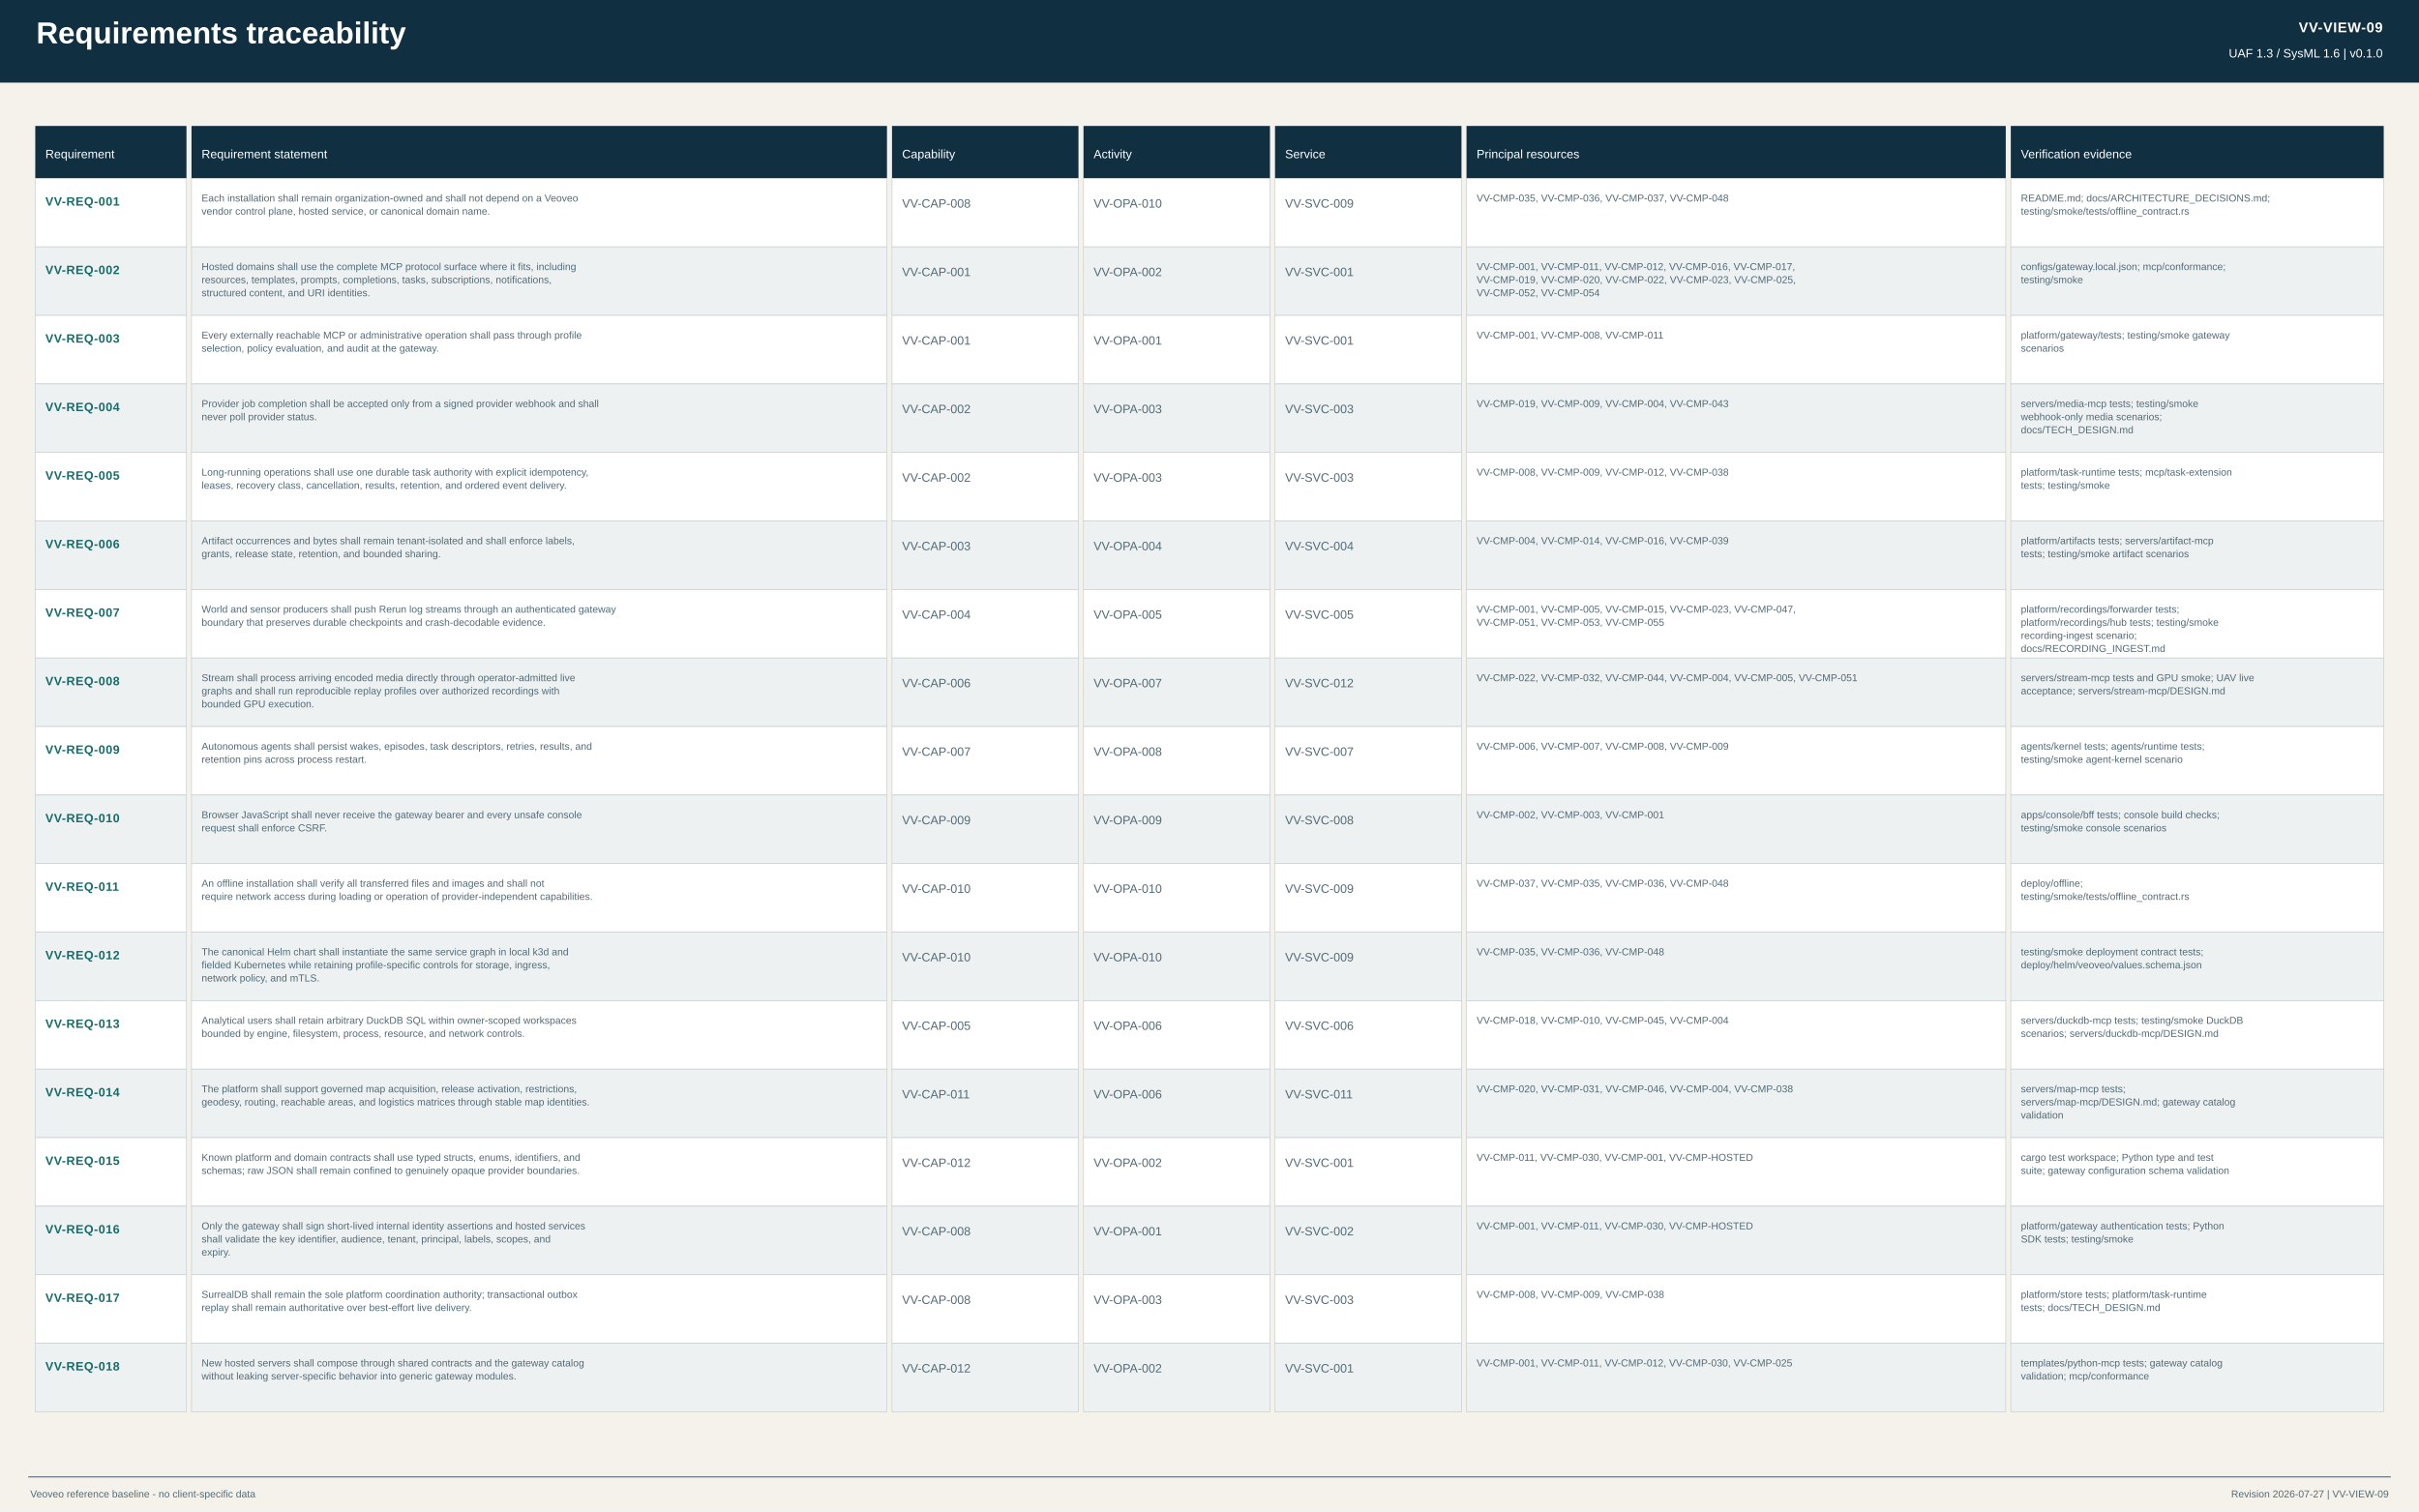
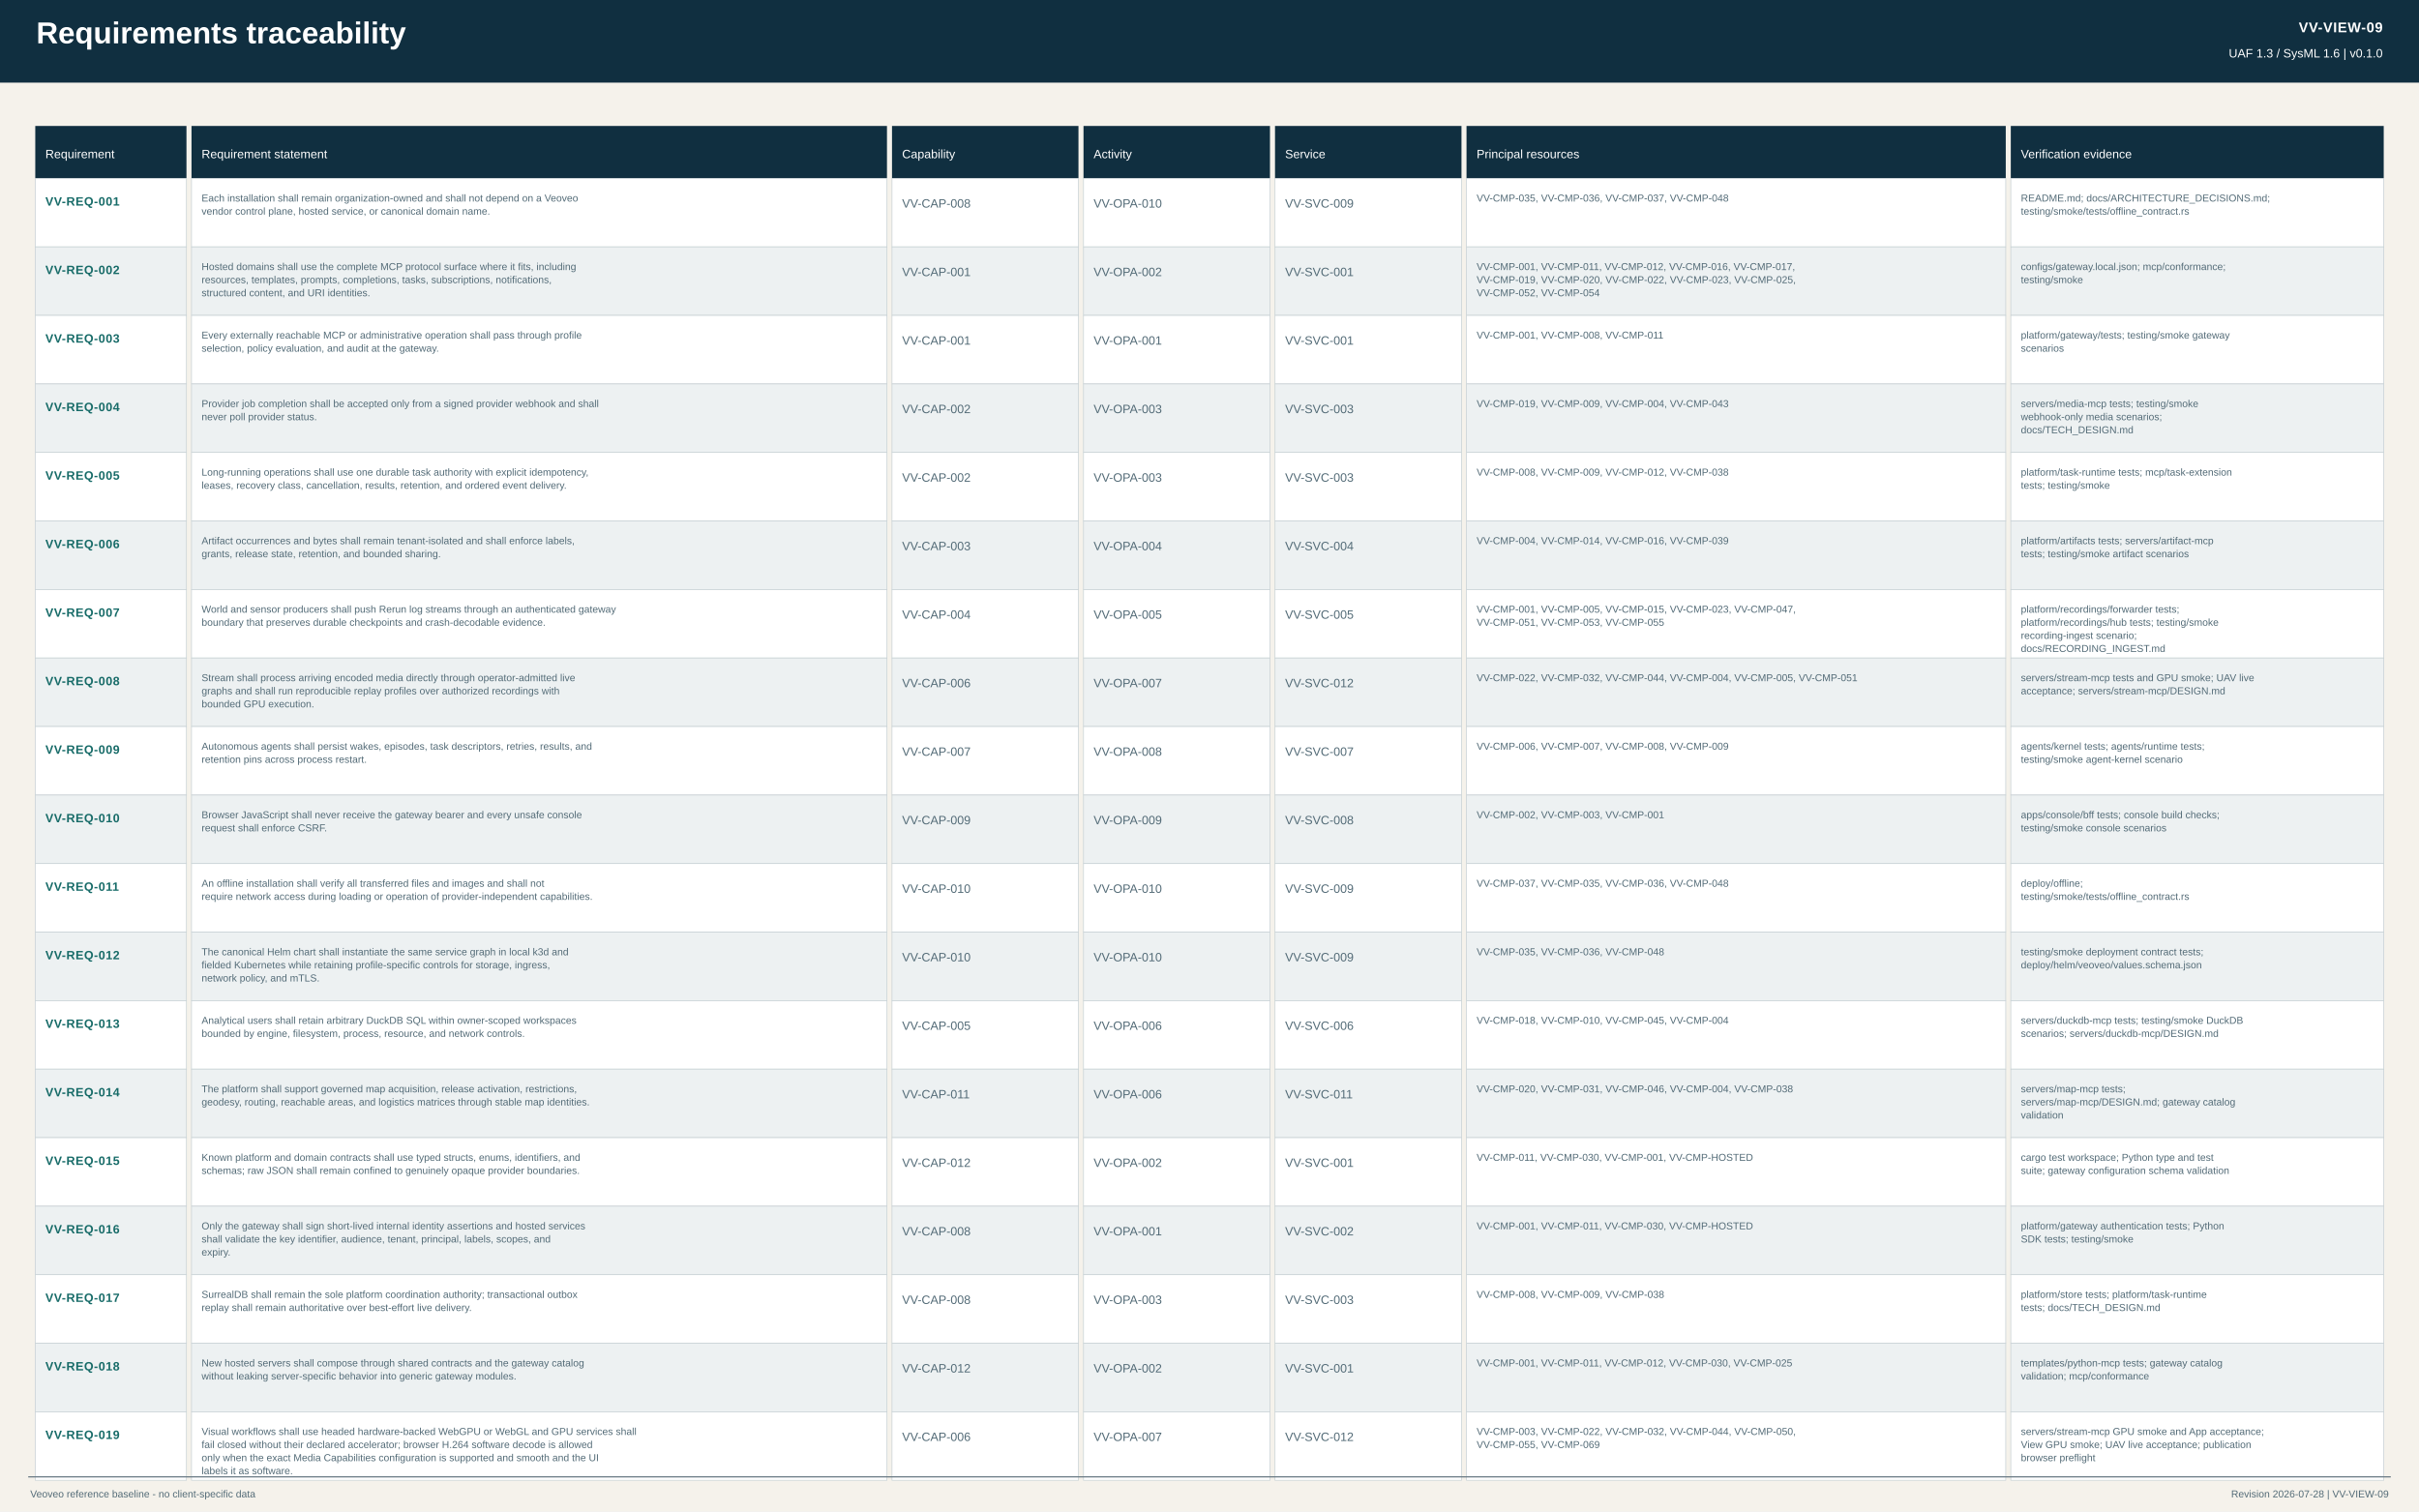
<svg xmlns="http://www.w3.org/2000/svg" viewBox="0 0 2400 1500" width="2400" height="1500" role="img" aria-labelledby="title desc">
  <defs>
    <marker id="arrow" viewBox="0 0 10 10" refX="9" refY="5" markerWidth="7" markerHeight="7" orient="auto-start-reverse">
      <path d="M 0 0 L 10 5 L 0 10 z" fill="#21465b" />
    </marker>
    <marker id="arrow-muted" viewBox="0 0 10 10" refX="9" refY="5" markerWidth="7" markerHeight="7" orient="auto-start-reverse">
      <path d="M 0 0 L 10 5 L 0 10 z" fill="#687983" />
    </marker>
    <filter id="shadow" x="-10%" y="-10%" width="120%" height="130%">
      <feDropShadow dx="0" dy="2" stdDeviation="3" flood-color="#0b2534" flood-opacity="0.12" />
    </filter>
  </defs>
  <style>
.title{font:700 30px Arial,Helvetica,sans-serif;fill:#102f40}.subtitle{font:400 15px Arial,Helvetica,sans-serif;fill:#4d626d}.label{font:700 14px Arial,Helvetica,sans-serif;fill:#102f40;letter-spacing:.04em}.node-title{font:700 17px Arial,Helvetica,sans-serif;fill:#102f40}.node-id{font:700 12px Arial,Helvetica,sans-serif;fill:#176b68;letter-spacing:.04em}.body{font:400 14px Arial,Helvetica,sans-serif;fill:#2d4653}.small{font:400 12px Arial,Helvetica,sans-serif;fill:#526a76}.tiny{font:400 10px Arial,Helvetica,sans-serif;fill:#526a76}.inverse{fill:#ffffff}.edge{stroke:#21465b;stroke-width:2.2;fill:none;marker-end:url(#arrow)}.edge-muted{stroke:#687983;stroke-width:1.6;fill:none;marker-end:url(#arrow-muted)}.edge-dash{stroke:#687983;stroke-width:1.5;stroke-dasharray:7 6;fill:none;marker-end:url(#arrow-muted)}
</style>
  <rect x="0" y="0" width="2400" height="1500" rx="0" fill="#f5f2eb" stroke="none" stroke-width="1" opacity="1" />
  <rect x="0" y="0" width="2400" height="82" rx="0" fill="#102f40" stroke="none" stroke-width="1" opacity="1" />
  <text x="36" y="43" class="title inverse" text-anchor="start">Requirements traceability</text>
  <text x="2364" y="32" class="label inverse" text-anchor="end">VV-VIEW-09</text>
  <text x="2364" y="57" class="small inverse" text-anchor="end">UAF 1.3 / SysML 1.6 | v0.1.0</text>
  <rect x="35" y="125" width="150" height="52" rx="0" fill="#102f40" stroke="none" stroke-width="1" opacity="1" />
  <text x="45" y="157" class="small inverse" text-anchor="start">Requirement</text>
  <rect x="190" y="125" width="690" height="52" rx="0" fill="#102f40" stroke="none" stroke-width="1" opacity="1" />
  <text x="200" y="157" class="small inverse" text-anchor="start">Requirement statement</text>
  <rect x="885" y="125" width="185" height="52" rx="0" fill="#102f40" stroke="none" stroke-width="1" opacity="1" />
  <text x="895" y="157" class="small inverse" text-anchor="start">Capability</text>
  <rect x="1075" y="125" width="185" height="52" rx="0" fill="#102f40" stroke="none" stroke-width="1" opacity="1" />
  <text x="1085" y="157" class="small inverse" text-anchor="start">Activity</text>
  <rect x="1265" y="125" width="185" height="52" rx="0" fill="#102f40" stroke="none" stroke-width="1" opacity="1" />
  <text x="1275" y="157" class="small inverse" text-anchor="start">Service</text>
  <rect x="1455" y="125" width="535" height="52" rx="0" fill="#102f40" stroke="none" stroke-width="1" opacity="1" />
  <text x="1465" y="157" class="small inverse" text-anchor="start">Principal resources</text>
  <rect x="1995" y="125" width="370" height="52" rx="0" fill="#102f40" stroke="none" stroke-width="1" opacity="1" />
  <text x="2005" y="157" class="small inverse" text-anchor="start">Verification evidence</text>
  <rect x="35" y="177" width="150" height="68" rx="0" fill="#ffffff" stroke="#c7d1d5" stroke-width="0.7" opacity="1" />
  <rect x="190" y="177" width="690" height="68" rx="0" fill="#ffffff" stroke="#c7d1d5" stroke-width="0.7" opacity="1" />
  <rect x="885" y="177" width="185" height="68" rx="0" fill="#ffffff" stroke="#c7d1d5" stroke-width="0.7" opacity="1" />
  <rect x="1075" y="177" width="185" height="68" rx="0" fill="#ffffff" stroke="#c7d1d5" stroke-width="0.7" opacity="1" />
  <rect x="1265" y="177" width="185" height="68" rx="0" fill="#ffffff" stroke="#c7d1d5" stroke-width="0.7" opacity="1" />
  <rect x="1455" y="177" width="535" height="68" rx="0" fill="#ffffff" stroke="#c7d1d5" stroke-width="0.7" opacity="1" />
  <rect x="1995" y="177" width="370" height="68" rx="0" fill="#ffffff" stroke="#c7d1d5" stroke-width="0.7" opacity="1" />
  <text x="45" y="204" class="node-id" text-anchor="start">VV-REQ-001</text>
  <text x="200" y="200" class="tiny" text-anchor="start">
    <tspan x="200" dy="0">Each installation shall remain organization-owned and shall not depend on a Veoveo</tspan>
    <tspan x="200" dy="13">vendor control plane, hosted service, or canonical domain name.</tspan>
  </text>
  <text x="895" y="206" class="small" text-anchor="start">VV-CAP-008</text>
  <text x="1085" y="206" class="small" text-anchor="start">VV-OPA-010</text>
  <text x="1275" y="206" class="small" text-anchor="start">VV-SVC-009</text>
  <text x="1465" y="200" class="tiny" text-anchor="start">
    <tspan x="1465" dy="0">VV-CMP-035, VV-CMP-036, VV-CMP-037, VV-CMP-048</tspan>
  </text>
  <text x="2005" y="200" class="tiny" text-anchor="start">
    <tspan x="2005" dy="0">README.md; docs/ARCHITECTURE_DECISIONS.md;</tspan>
    <tspan x="2005" dy="13">testing/smoke/tests/offline_contract.rs</tspan>
  </text>
  <rect x="35" y="245" width="150" height="68" rx="0" fill="#edf1f2" stroke="#c7d1d5" stroke-width="0.7" opacity="1" />
  <rect x="190" y="245" width="690" height="68" rx="0" fill="#edf1f2" stroke="#c7d1d5" stroke-width="0.7" opacity="1" />
  <rect x="885" y="245" width="185" height="68" rx="0" fill="#edf1f2" stroke="#c7d1d5" stroke-width="0.7" opacity="1" />
  <rect x="1075" y="245" width="185" height="68" rx="0" fill="#edf1f2" stroke="#c7d1d5" stroke-width="0.7" opacity="1" />
  <rect x="1265" y="245" width="185" height="68" rx="0" fill="#edf1f2" stroke="#c7d1d5" stroke-width="0.7" opacity="1" />
  <rect x="1455" y="245" width="535" height="68" rx="0" fill="#edf1f2" stroke="#c7d1d5" stroke-width="0.7" opacity="1" />
  <rect x="1995" y="245" width="370" height="68" rx="0" fill="#edf1f2" stroke="#c7d1d5" stroke-width="0.7" opacity="1" />
  <text x="45" y="272" class="node-id" text-anchor="start">VV-REQ-002</text>
  <text x="200" y="268" class="tiny" text-anchor="start">
    <tspan x="200" dy="0">Hosted domains shall use the complete MCP protocol surface where it fits, including</tspan>
    <tspan x="200" dy="13">resources, templates, prompts, completions, tasks, subscriptions, notifications,</tspan>
    <tspan x="200" dy="13">structured content, and URI identities.</tspan>
  </text>
  <text x="895" y="274" class="small" text-anchor="start">VV-CAP-001</text>
  <text x="1085" y="274" class="small" text-anchor="start">VV-OPA-002</text>
  <text x="1275" y="274" class="small" text-anchor="start">VV-SVC-001</text>
  <text x="1465" y="268" class="tiny" text-anchor="start">
    <tspan x="1465" dy="0">VV-CMP-001, VV-CMP-011, VV-CMP-012, VV-CMP-016, VV-CMP-017,</tspan>
    <tspan x="1465" dy="13">VV-CMP-019, VV-CMP-020, VV-CMP-022, VV-CMP-023, VV-CMP-025,</tspan>
    <tspan x="1465" dy="13">VV-CMP-052, VV-CMP-054</tspan>
  </text>
  <text x="2005" y="268" class="tiny" text-anchor="start">
    <tspan x="2005" dy="0">configs/gateway.local.json; mcp/conformance;</tspan>
    <tspan x="2005" dy="13">testing/smoke</tspan>
  </text>
  <rect x="35" y="313" width="150" height="68" rx="0" fill="#ffffff" stroke="#c7d1d5" stroke-width="0.7" opacity="1" />
  <rect x="190" y="313" width="690" height="68" rx="0" fill="#ffffff" stroke="#c7d1d5" stroke-width="0.7" opacity="1" />
  <rect x="885" y="313" width="185" height="68" rx="0" fill="#ffffff" stroke="#c7d1d5" stroke-width="0.7" opacity="1" />
  <rect x="1075" y="313" width="185" height="68" rx="0" fill="#ffffff" stroke="#c7d1d5" stroke-width="0.7" opacity="1" />
  <rect x="1265" y="313" width="185" height="68" rx="0" fill="#ffffff" stroke="#c7d1d5" stroke-width="0.7" opacity="1" />
  <rect x="1455" y="313" width="535" height="68" rx="0" fill="#ffffff" stroke="#c7d1d5" stroke-width="0.7" opacity="1" />
  <rect x="1995" y="313" width="370" height="68" rx="0" fill="#ffffff" stroke="#c7d1d5" stroke-width="0.7" opacity="1" />
  <text x="45" y="340" class="node-id" text-anchor="start">VV-REQ-003</text>
  <text x="200" y="336" class="tiny" text-anchor="start">
    <tspan x="200" dy="0">Every externally reachable MCP or administrative operation shall pass through profile</tspan>
    <tspan x="200" dy="13">selection, policy evaluation, and audit at the gateway.</tspan>
  </text>
  <text x="895" y="342" class="small" text-anchor="start">VV-CAP-001</text>
  <text x="1085" y="342" class="small" text-anchor="start">VV-OPA-001</text>
  <text x="1275" y="342" class="small" text-anchor="start">VV-SVC-001</text>
  <text x="1465" y="336" class="tiny" text-anchor="start">
    <tspan x="1465" dy="0">VV-CMP-001, VV-CMP-008, VV-CMP-011</tspan>
  </text>
  <text x="2005" y="336" class="tiny" text-anchor="start">
    <tspan x="2005" dy="0">platform/gateway/tests; testing/smoke gateway</tspan>
    <tspan x="2005" dy="13">scenarios</tspan>
  </text>
  <rect x="35" y="381" width="150" height="68" rx="0" fill="#edf1f2" stroke="#c7d1d5" stroke-width="0.7" opacity="1" />
  <rect x="190" y="381" width="690" height="68" rx="0" fill="#edf1f2" stroke="#c7d1d5" stroke-width="0.7" opacity="1" />
  <rect x="885" y="381" width="185" height="68" rx="0" fill="#edf1f2" stroke="#c7d1d5" stroke-width="0.7" opacity="1" />
  <rect x="1075" y="381" width="185" height="68" rx="0" fill="#edf1f2" stroke="#c7d1d5" stroke-width="0.7" opacity="1" />
  <rect x="1265" y="381" width="185" height="68" rx="0" fill="#edf1f2" stroke="#c7d1d5" stroke-width="0.7" opacity="1" />
  <rect x="1455" y="381" width="535" height="68" rx="0" fill="#edf1f2" stroke="#c7d1d5" stroke-width="0.7" opacity="1" />
  <rect x="1995" y="381" width="370" height="68" rx="0" fill="#edf1f2" stroke="#c7d1d5" stroke-width="0.7" opacity="1" />
  <text x="45" y="408" class="node-id" text-anchor="start">VV-REQ-004</text>
  <text x="200" y="404" class="tiny" text-anchor="start">
    <tspan x="200" dy="0">Provider job completion shall be accepted only from a signed provider webhook and shall</tspan>
    <tspan x="200" dy="13">never poll provider status.</tspan>
  </text>
  <text x="895" y="410" class="small" text-anchor="start">VV-CAP-002</text>
  <text x="1085" y="410" class="small" text-anchor="start">VV-OPA-003</text>
  <text x="1275" y="410" class="small" text-anchor="start">VV-SVC-003</text>
  <text x="1465" y="404" class="tiny" text-anchor="start">
    <tspan x="1465" dy="0">VV-CMP-019, VV-CMP-009, VV-CMP-004, VV-CMP-043</tspan>
  </text>
  <text x="2005" y="404" class="tiny" text-anchor="start">
    <tspan x="2005" dy="0">servers/media-mcp tests; testing/smoke</tspan>
    <tspan x="2005" dy="13">webhook-only media scenarios;</tspan>
    <tspan x="2005" dy="13">docs/TECH_DESIGN.md</tspan>
  </text>
  <rect x="35" y="449" width="150" height="68" rx="0" fill="#ffffff" stroke="#c7d1d5" stroke-width="0.7" opacity="1" />
  <rect x="190" y="449" width="690" height="68" rx="0" fill="#ffffff" stroke="#c7d1d5" stroke-width="0.7" opacity="1" />
  <rect x="885" y="449" width="185" height="68" rx="0" fill="#ffffff" stroke="#c7d1d5" stroke-width="0.7" opacity="1" />
  <rect x="1075" y="449" width="185" height="68" rx="0" fill="#ffffff" stroke="#c7d1d5" stroke-width="0.7" opacity="1" />
  <rect x="1265" y="449" width="185" height="68" rx="0" fill="#ffffff" stroke="#c7d1d5" stroke-width="0.7" opacity="1" />
  <rect x="1455" y="449" width="535" height="68" rx="0" fill="#ffffff" stroke="#c7d1d5" stroke-width="0.7" opacity="1" />
  <rect x="1995" y="449" width="370" height="68" rx="0" fill="#ffffff" stroke="#c7d1d5" stroke-width="0.7" opacity="1" />
  <text x="45" y="476" class="node-id" text-anchor="start">VV-REQ-005</text>
  <text x="200" y="472" class="tiny" text-anchor="start">
    <tspan x="200" dy="0">Long-running operations shall use one durable task authority with explicit idempotency,</tspan>
    <tspan x="200" dy="13">leases, recovery class, cancellation, results, retention, and ordered event delivery.</tspan>
  </text>
  <text x="895" y="478" class="small" text-anchor="start">VV-CAP-002</text>
  <text x="1085" y="478" class="small" text-anchor="start">VV-OPA-003</text>
  <text x="1275" y="478" class="small" text-anchor="start">VV-SVC-003</text>
  <text x="1465" y="472" class="tiny" text-anchor="start">
    <tspan x="1465" dy="0">VV-CMP-008, VV-CMP-009, VV-CMP-012, VV-CMP-038</tspan>
  </text>
  <text x="2005" y="472" class="tiny" text-anchor="start">
    <tspan x="2005" dy="0">platform/task-runtime tests; mcp/task-extension</tspan>
    <tspan x="2005" dy="13">tests; testing/smoke</tspan>
  </text>
  <rect x="35" y="517" width="150" height="68" rx="0" fill="#edf1f2" stroke="#c7d1d5" stroke-width="0.7" opacity="1" />
  <rect x="190" y="517" width="690" height="68" rx="0" fill="#edf1f2" stroke="#c7d1d5" stroke-width="0.7" opacity="1" />
  <rect x="885" y="517" width="185" height="68" rx="0" fill="#edf1f2" stroke="#c7d1d5" stroke-width="0.7" opacity="1" />
  <rect x="1075" y="517" width="185" height="68" rx="0" fill="#edf1f2" stroke="#c7d1d5" stroke-width="0.7" opacity="1" />
  <rect x="1265" y="517" width="185" height="68" rx="0" fill="#edf1f2" stroke="#c7d1d5" stroke-width="0.7" opacity="1" />
  <rect x="1455" y="517" width="535" height="68" rx="0" fill="#edf1f2" stroke="#c7d1d5" stroke-width="0.7" opacity="1" />
  <rect x="1995" y="517" width="370" height="68" rx="0" fill="#edf1f2" stroke="#c7d1d5" stroke-width="0.7" opacity="1" />
  <text x="45" y="544" class="node-id" text-anchor="start">VV-REQ-006</text>
  <text x="200" y="540" class="tiny" text-anchor="start">
    <tspan x="200" dy="0">Artifact occurrences and bytes shall remain tenant-isolated and shall enforce labels,</tspan>
    <tspan x="200" dy="13">grants, release state, retention, and bounded sharing.</tspan>
  </text>
  <text x="895" y="546" class="small" text-anchor="start">VV-CAP-003</text>
  <text x="1085" y="546" class="small" text-anchor="start">VV-OPA-004</text>
  <text x="1275" y="546" class="small" text-anchor="start">VV-SVC-004</text>
  <text x="1465" y="540" class="tiny" text-anchor="start">
    <tspan x="1465" dy="0">VV-CMP-004, VV-CMP-014, VV-CMP-016, VV-CMP-039</tspan>
  </text>
  <text x="2005" y="540" class="tiny" text-anchor="start">
    <tspan x="2005" dy="0">platform/artifacts tests; servers/artifact-mcp</tspan>
    <tspan x="2005" dy="13">tests; testing/smoke artifact scenarios</tspan>
  </text>
  <rect x="35" y="585" width="150" height="68" rx="0" fill="#ffffff" stroke="#c7d1d5" stroke-width="0.7" opacity="1" />
  <rect x="190" y="585" width="690" height="68" rx="0" fill="#ffffff" stroke="#c7d1d5" stroke-width="0.7" opacity="1" />
  <rect x="885" y="585" width="185" height="68" rx="0" fill="#ffffff" stroke="#c7d1d5" stroke-width="0.7" opacity="1" />
  <rect x="1075" y="585" width="185" height="68" rx="0" fill="#ffffff" stroke="#c7d1d5" stroke-width="0.7" opacity="1" />
  <rect x="1265" y="585" width="185" height="68" rx="0" fill="#ffffff" stroke="#c7d1d5" stroke-width="0.7" opacity="1" />
  <rect x="1455" y="585" width="535" height="68" rx="0" fill="#ffffff" stroke="#c7d1d5" stroke-width="0.7" opacity="1" />
  <rect x="1995" y="585" width="370" height="68" rx="0" fill="#ffffff" stroke="#c7d1d5" stroke-width="0.7" opacity="1" />
  <text x="45" y="612" class="node-id" text-anchor="start">VV-REQ-007</text>
  <text x="200" y="608" class="tiny" text-anchor="start">
    <tspan x="200" dy="0">World and sensor producers shall push Rerun log streams through an authenticated gateway</tspan>
    <tspan x="200" dy="13">boundary that preserves durable checkpoints and crash-decodable evidence.</tspan>
  </text>
  <text x="895" y="614" class="small" text-anchor="start">VV-CAP-004</text>
  <text x="1085" y="614" class="small" text-anchor="start">VV-OPA-005</text>
  <text x="1275" y="614" class="small" text-anchor="start">VV-SVC-005</text>
  <text x="1465" y="608" class="tiny" text-anchor="start">
    <tspan x="1465" dy="0">VV-CMP-001, VV-CMP-005, VV-CMP-015, VV-CMP-023, VV-CMP-047,</tspan>
    <tspan x="1465" dy="13">VV-CMP-051, VV-CMP-053, VV-CMP-055</tspan>
  </text>
  <text x="2005" y="608" class="tiny" text-anchor="start">
    <tspan x="2005" dy="0">platform/recordings/forwarder tests;</tspan>
    <tspan x="2005" dy="13">platform/recordings/hub tests; testing/smoke</tspan>
    <tspan x="2005" dy="13">recording-ingest scenario;</tspan>
    <tspan x="2005" dy="13">docs/RECORDING_INGEST.md</tspan>
  </text>
  <rect x="35" y="653" width="150" height="68" rx="0" fill="#edf1f2" stroke="#c7d1d5" stroke-width="0.7" opacity="1" />
  <rect x="190" y="653" width="690" height="68" rx="0" fill="#edf1f2" stroke="#c7d1d5" stroke-width="0.7" opacity="1" />
  <rect x="885" y="653" width="185" height="68" rx="0" fill="#edf1f2" stroke="#c7d1d5" stroke-width="0.7" opacity="1" />
  <rect x="1075" y="653" width="185" height="68" rx="0" fill="#edf1f2" stroke="#c7d1d5" stroke-width="0.7" opacity="1" />
  <rect x="1265" y="653" width="185" height="68" rx="0" fill="#edf1f2" stroke="#c7d1d5" stroke-width="0.7" opacity="1" />
  <rect x="1455" y="653" width="535" height="68" rx="0" fill="#edf1f2" stroke="#c7d1d5" stroke-width="0.7" opacity="1" />
  <rect x="1995" y="653" width="370" height="68" rx="0" fill="#edf1f2" stroke="#c7d1d5" stroke-width="0.7" opacity="1" />
  <text x="45" y="680" class="node-id" text-anchor="start">VV-REQ-008</text>
  <text x="200" y="676" class="tiny" text-anchor="start">
    <tspan x="200" dy="0">Stream shall process arriving encoded media directly through operator-admitted live</tspan>
    <tspan x="200" dy="13">graphs and shall run reproducible replay profiles over authorized recordings with</tspan>
    <tspan x="200" dy="13">bounded GPU execution.</tspan>
  </text>
  <text x="895" y="682" class="small" text-anchor="start">VV-CAP-006</text>
  <text x="1085" y="682" class="small" text-anchor="start">VV-OPA-007</text>
  <text x="1275" y="682" class="small" text-anchor="start">VV-SVC-012</text>
  <text x="1465" y="676" class="tiny" text-anchor="start">
    <tspan x="1465" dy="0">VV-CMP-022, VV-CMP-032, VV-CMP-044, VV-CMP-004, VV-CMP-005, VV-CMP-051</tspan>
  </text>
  <text x="2005" y="676" class="tiny" text-anchor="start">
    <tspan x="2005" dy="0">servers/stream-mcp tests and GPU smoke; UAV live</tspan>
    <tspan x="2005" dy="13">acceptance; servers/stream-mcp/DESIGN.md</tspan>
  </text>
  <rect x="35" y="721" width="150" height="68" rx="0" fill="#ffffff" stroke="#c7d1d5" stroke-width="0.7" opacity="1" />
  <rect x="190" y="721" width="690" height="68" rx="0" fill="#ffffff" stroke="#c7d1d5" stroke-width="0.7" opacity="1" />
  <rect x="885" y="721" width="185" height="68" rx="0" fill="#ffffff" stroke="#c7d1d5" stroke-width="0.7" opacity="1" />
  <rect x="1075" y="721" width="185" height="68" rx="0" fill="#ffffff" stroke="#c7d1d5" stroke-width="0.7" opacity="1" />
  <rect x="1265" y="721" width="185" height="68" rx="0" fill="#ffffff" stroke="#c7d1d5" stroke-width="0.7" opacity="1" />
  <rect x="1455" y="721" width="535" height="68" rx="0" fill="#ffffff" stroke="#c7d1d5" stroke-width="0.7" opacity="1" />
  <rect x="1995" y="721" width="370" height="68" rx="0" fill="#ffffff" stroke="#c7d1d5" stroke-width="0.7" opacity="1" />
  <text x="45" y="748" class="node-id" text-anchor="start">VV-REQ-009</text>
  <text x="200" y="744" class="tiny" text-anchor="start">
    <tspan x="200" dy="0">Autonomous agents shall persist wakes, episodes, task descriptors, retries, results, and</tspan>
    <tspan x="200" dy="13">retention pins across process restart.</tspan>
  </text>
  <text x="895" y="750" class="small" text-anchor="start">VV-CAP-007</text>
  <text x="1085" y="750" class="small" text-anchor="start">VV-OPA-008</text>
  <text x="1275" y="750" class="small" text-anchor="start">VV-SVC-007</text>
  <text x="1465" y="744" class="tiny" text-anchor="start">
    <tspan x="1465" dy="0">VV-CMP-006, VV-CMP-007, VV-CMP-008, VV-CMP-009</tspan>
  </text>
  <text x="2005" y="744" class="tiny" text-anchor="start">
    <tspan x="2005" dy="0">agents/kernel tests; agents/runtime tests;</tspan>
    <tspan x="2005" dy="13">testing/smoke agent-kernel scenario</tspan>
  </text>
  <rect x="35" y="789" width="150" height="68" rx="0" fill="#edf1f2" stroke="#c7d1d5" stroke-width="0.7" opacity="1" />
  <rect x="190" y="789" width="690" height="68" rx="0" fill="#edf1f2" stroke="#c7d1d5" stroke-width="0.7" opacity="1" />
  <rect x="885" y="789" width="185" height="68" rx="0" fill="#edf1f2" stroke="#c7d1d5" stroke-width="0.7" opacity="1" />
  <rect x="1075" y="789" width="185" height="68" rx="0" fill="#edf1f2" stroke="#c7d1d5" stroke-width="0.7" opacity="1" />
  <rect x="1265" y="789" width="185" height="68" rx="0" fill="#edf1f2" stroke="#c7d1d5" stroke-width="0.7" opacity="1" />
  <rect x="1455" y="789" width="535" height="68" rx="0" fill="#edf1f2" stroke="#c7d1d5" stroke-width="0.7" opacity="1" />
  <rect x="1995" y="789" width="370" height="68" rx="0" fill="#edf1f2" stroke="#c7d1d5" stroke-width="0.7" opacity="1" />
  <text x="45" y="816" class="node-id" text-anchor="start">VV-REQ-010</text>
  <text x="200" y="812" class="tiny" text-anchor="start">
    <tspan x="200" dy="0">Browser JavaScript shall never receive the gateway bearer and every unsafe console</tspan>
    <tspan x="200" dy="13">request shall enforce CSRF.</tspan>
  </text>
  <text x="895" y="818" class="small" text-anchor="start">VV-CAP-009</text>
  <text x="1085" y="818" class="small" text-anchor="start">VV-OPA-009</text>
  <text x="1275" y="818" class="small" text-anchor="start">VV-SVC-008</text>
  <text x="1465" y="812" class="tiny" text-anchor="start">
    <tspan x="1465" dy="0">VV-CMP-002, VV-CMP-003, VV-CMP-001</tspan>
  </text>
  <text x="2005" y="812" class="tiny" text-anchor="start">
    <tspan x="2005" dy="0">apps/console/bff tests; console build checks;</tspan>
    <tspan x="2005" dy="13">testing/smoke console scenarios</tspan>
  </text>
  <rect x="35" y="857" width="150" height="68" rx="0" fill="#ffffff" stroke="#c7d1d5" stroke-width="0.7" opacity="1" />
  <rect x="190" y="857" width="690" height="68" rx="0" fill="#ffffff" stroke="#c7d1d5" stroke-width="0.7" opacity="1" />
  <rect x="885" y="857" width="185" height="68" rx="0" fill="#ffffff" stroke="#c7d1d5" stroke-width="0.7" opacity="1" />
  <rect x="1075" y="857" width="185" height="68" rx="0" fill="#ffffff" stroke="#c7d1d5" stroke-width="0.7" opacity="1" />
  <rect x="1265" y="857" width="185" height="68" rx="0" fill="#ffffff" stroke="#c7d1d5" stroke-width="0.7" opacity="1" />
  <rect x="1455" y="857" width="535" height="68" rx="0" fill="#ffffff" stroke="#c7d1d5" stroke-width="0.7" opacity="1" />
  <rect x="1995" y="857" width="370" height="68" rx="0" fill="#ffffff" stroke="#c7d1d5" stroke-width="0.7" opacity="1" />
  <text x="45" y="884" class="node-id" text-anchor="start">VV-REQ-011</text>
  <text x="200" y="880" class="tiny" text-anchor="start">
    <tspan x="200" dy="0">An offline installation shall verify all transferred files and images and shall not</tspan>
    <tspan x="200" dy="13">require network access during loading or operation of provider-independent capabilities.</tspan>
  </text>
  <text x="895" y="886" class="small" text-anchor="start">VV-CAP-010</text>
  <text x="1085" y="886" class="small" text-anchor="start">VV-OPA-010</text>
  <text x="1275" y="886" class="small" text-anchor="start">VV-SVC-009</text>
  <text x="1465" y="880" class="tiny" text-anchor="start">
    <tspan x="1465" dy="0">VV-CMP-037, VV-CMP-035, VV-CMP-036, VV-CMP-048</tspan>
  </text>
  <text x="2005" y="880" class="tiny" text-anchor="start">
    <tspan x="2005" dy="0">deploy/offline;</tspan>
    <tspan x="2005" dy="13">testing/smoke/tests/offline_contract.rs</tspan>
  </text>
  <rect x="35" y="925" width="150" height="68" rx="0" fill="#edf1f2" stroke="#c7d1d5" stroke-width="0.7" opacity="1" />
  <rect x="190" y="925" width="690" height="68" rx="0" fill="#edf1f2" stroke="#c7d1d5" stroke-width="0.7" opacity="1" />
  <rect x="885" y="925" width="185" height="68" rx="0" fill="#edf1f2" stroke="#c7d1d5" stroke-width="0.7" opacity="1" />
  <rect x="1075" y="925" width="185" height="68" rx="0" fill="#edf1f2" stroke="#c7d1d5" stroke-width="0.7" opacity="1" />
  <rect x="1265" y="925" width="185" height="68" rx="0" fill="#edf1f2" stroke="#c7d1d5" stroke-width="0.7" opacity="1" />
  <rect x="1455" y="925" width="535" height="68" rx="0" fill="#edf1f2" stroke="#c7d1d5" stroke-width="0.7" opacity="1" />
  <rect x="1995" y="925" width="370" height="68" rx="0" fill="#edf1f2" stroke="#c7d1d5" stroke-width="0.7" opacity="1" />
  <text x="45" y="952" class="node-id" text-anchor="start">VV-REQ-012</text>
  <text x="200" y="948" class="tiny" text-anchor="start">
    <tspan x="200" dy="0">The canonical Helm chart shall instantiate the same service graph in local k3d and</tspan>
    <tspan x="200" dy="13">fielded Kubernetes while retaining profile-specific controls for storage, ingress,</tspan>
    <tspan x="200" dy="13">network policy, and mTLS.</tspan>
  </text>
  <text x="895" y="954" class="small" text-anchor="start">VV-CAP-010</text>
  <text x="1085" y="954" class="small" text-anchor="start">VV-OPA-010</text>
  <text x="1275" y="954" class="small" text-anchor="start">VV-SVC-009</text>
  <text x="1465" y="948" class="tiny" text-anchor="start">
    <tspan x="1465" dy="0">VV-CMP-035, VV-CMP-036, VV-CMP-048</tspan>
  </text>
  <text x="2005" y="948" class="tiny" text-anchor="start">
    <tspan x="2005" dy="0">testing/smoke deployment contract tests;</tspan>
    <tspan x="2005" dy="13">deploy/helm/veoveo/values.schema.json</tspan>
  </text>
  <rect x="35" y="993" width="150" height="68" rx="0" fill="#ffffff" stroke="#c7d1d5" stroke-width="0.7" opacity="1" />
  <rect x="190" y="993" width="690" height="68" rx="0" fill="#ffffff" stroke="#c7d1d5" stroke-width="0.7" opacity="1" />
  <rect x="885" y="993" width="185" height="68" rx="0" fill="#ffffff" stroke="#c7d1d5" stroke-width="0.7" opacity="1" />
  <rect x="1075" y="993" width="185" height="68" rx="0" fill="#ffffff" stroke="#c7d1d5" stroke-width="0.7" opacity="1" />
  <rect x="1265" y="993" width="185" height="68" rx="0" fill="#ffffff" stroke="#c7d1d5" stroke-width="0.7" opacity="1" />
  <rect x="1455" y="993" width="535" height="68" rx="0" fill="#ffffff" stroke="#c7d1d5" stroke-width="0.7" opacity="1" />
  <rect x="1995" y="993" width="370" height="68" rx="0" fill="#ffffff" stroke="#c7d1d5" stroke-width="0.7" opacity="1" />
  <text x="45" y="1020" class="node-id" text-anchor="start">VV-REQ-013</text>
  <text x="200" y="1016" class="tiny" text-anchor="start">
    <tspan x="200" dy="0">Analytical users shall retain arbitrary DuckDB SQL within owner-scoped workspaces</tspan>
    <tspan x="200" dy="13">bounded by engine, filesystem, process, resource, and network controls.</tspan>
  </text>
  <text x="895" y="1022" class="small" text-anchor="start">VV-CAP-005</text>
  <text x="1085" y="1022" class="small" text-anchor="start">VV-OPA-006</text>
  <text x="1275" y="1022" class="small" text-anchor="start">VV-SVC-006</text>
  <text x="1465" y="1016" class="tiny" text-anchor="start">
    <tspan x="1465" dy="0">VV-CMP-018, VV-CMP-010, VV-CMP-045, VV-CMP-004</tspan>
  </text>
  <text x="2005" y="1016" class="tiny" text-anchor="start">
    <tspan x="2005" dy="0">servers/duckdb-mcp tests; testing/smoke DuckDB</tspan>
    <tspan x="2005" dy="13">scenarios; servers/duckdb-mcp/DESIGN.md</tspan>
  </text>
  <rect x="35" y="1061" width="150" height="68" rx="0" fill="#edf1f2" stroke="#c7d1d5" stroke-width="0.7" opacity="1" />
  <rect x="190" y="1061" width="690" height="68" rx="0" fill="#edf1f2" stroke="#c7d1d5" stroke-width="0.7" opacity="1" />
  <rect x="885" y="1061" width="185" height="68" rx="0" fill="#edf1f2" stroke="#c7d1d5" stroke-width="0.7" opacity="1" />
  <rect x="1075" y="1061" width="185" height="68" rx="0" fill="#edf1f2" stroke="#c7d1d5" stroke-width="0.7" opacity="1" />
  <rect x="1265" y="1061" width="185" height="68" rx="0" fill="#edf1f2" stroke="#c7d1d5" stroke-width="0.7" opacity="1" />
  <rect x="1455" y="1061" width="535" height="68" rx="0" fill="#edf1f2" stroke="#c7d1d5" stroke-width="0.7" opacity="1" />
  <rect x="1995" y="1061" width="370" height="68" rx="0" fill="#edf1f2" stroke="#c7d1d5" stroke-width="0.7" opacity="1" />
  <text x="45" y="1088" class="node-id" text-anchor="start">VV-REQ-014</text>
  <text x="200" y="1084" class="tiny" text-anchor="start">
    <tspan x="200" dy="0">The platform shall support governed map acquisition, release activation, restrictions,</tspan>
    <tspan x="200" dy="13">geodesy, routing, reachable areas, and logistics matrices through stable map identities.</tspan>
  </text>
  <text x="895" y="1090" class="small" text-anchor="start">VV-CAP-011</text>
  <text x="1085" y="1090" class="small" text-anchor="start">VV-OPA-006</text>
  <text x="1275" y="1090" class="small" text-anchor="start">VV-SVC-011</text>
  <text x="1465" y="1084" class="tiny" text-anchor="start">
    <tspan x="1465" dy="0">VV-CMP-020, VV-CMP-031, VV-CMP-046, VV-CMP-004, VV-CMP-038</tspan>
  </text>
  <text x="2005" y="1084" class="tiny" text-anchor="start">
    <tspan x="2005" dy="0">servers/map-mcp tests;</tspan>
    <tspan x="2005" dy="13">servers/map-mcp/DESIGN.md; gateway catalog</tspan>
    <tspan x="2005" dy="13">validation</tspan>
  </text>
  <rect x="35" y="1129" width="150" height="68" rx="0" fill="#ffffff" stroke="#c7d1d5" stroke-width="0.7" opacity="1" />
  <rect x="190" y="1129" width="690" height="68" rx="0" fill="#ffffff" stroke="#c7d1d5" stroke-width="0.7" opacity="1" />
  <rect x="885" y="1129" width="185" height="68" rx="0" fill="#ffffff" stroke="#c7d1d5" stroke-width="0.7" opacity="1" />
  <rect x="1075" y="1129" width="185" height="68" rx="0" fill="#ffffff" stroke="#c7d1d5" stroke-width="0.7" opacity="1" />
  <rect x="1265" y="1129" width="185" height="68" rx="0" fill="#ffffff" stroke="#c7d1d5" stroke-width="0.7" opacity="1" />
  <rect x="1455" y="1129" width="535" height="68" rx="0" fill="#ffffff" stroke="#c7d1d5" stroke-width="0.7" opacity="1" />
  <rect x="1995" y="1129" width="370" height="68" rx="0" fill="#ffffff" stroke="#c7d1d5" stroke-width="0.7" opacity="1" />
  <text x="45" y="1156" class="node-id" text-anchor="start">VV-REQ-015</text>
  <text x="200" y="1152" class="tiny" text-anchor="start">
    <tspan x="200" dy="0">Known platform and domain contracts shall use typed structs, enums, identifiers, and</tspan>
    <tspan x="200" dy="13">schemas; raw JSON shall remain confined to genuinely opaque provider boundaries.</tspan>
  </text>
  <text x="895" y="1158" class="small" text-anchor="start">VV-CAP-012</text>
  <text x="1085" y="1158" class="small" text-anchor="start">VV-OPA-002</text>
  <text x="1275" y="1158" class="small" text-anchor="start">VV-SVC-001</text>
  <text x="1465" y="1152" class="tiny" text-anchor="start">
    <tspan x="1465" dy="0">VV-CMP-011, VV-CMP-030, VV-CMP-001, VV-CMP-HOSTED</tspan>
  </text>
  <text x="2005" y="1152" class="tiny" text-anchor="start">
    <tspan x="2005" dy="0">cargo test workspace; Python type and test</tspan>
    <tspan x="2005" dy="13">suite; gateway configuration schema validation</tspan>
  </text>
  <rect x="35" y="1197" width="150" height="68" rx="0" fill="#edf1f2" stroke="#c7d1d5" stroke-width="0.7" opacity="1" />
  <rect x="190" y="1197" width="690" height="68" rx="0" fill="#edf1f2" stroke="#c7d1d5" stroke-width="0.7" opacity="1" />
  <rect x="885" y="1197" width="185" height="68" rx="0" fill="#edf1f2" stroke="#c7d1d5" stroke-width="0.7" opacity="1" />
  <rect x="1075" y="1197" width="185" height="68" rx="0" fill="#edf1f2" stroke="#c7d1d5" stroke-width="0.7" opacity="1" />
  <rect x="1265" y="1197" width="185" height="68" rx="0" fill="#edf1f2" stroke="#c7d1d5" stroke-width="0.7" opacity="1" />
  <rect x="1455" y="1197" width="535" height="68" rx="0" fill="#edf1f2" stroke="#c7d1d5" stroke-width="0.7" opacity="1" />
  <rect x="1995" y="1197" width="370" height="68" rx="0" fill="#edf1f2" stroke="#c7d1d5" stroke-width="0.7" opacity="1" />
  <text x="45" y="1224" class="node-id" text-anchor="start">VV-REQ-016</text>
  <text x="200" y="1220" class="tiny" text-anchor="start">
    <tspan x="200" dy="0">Only the gateway shall sign short-lived internal identity assertions and hosted services</tspan>
    <tspan x="200" dy="13">shall validate the key identifier, audience, tenant, principal, labels, scopes, and</tspan>
    <tspan x="200" dy="13">expiry.</tspan>
  </text>
  <text x="895" y="1226" class="small" text-anchor="start">VV-CAP-008</text>
  <text x="1085" y="1226" class="small" text-anchor="start">VV-OPA-001</text>
  <text x="1275" y="1226" class="small" text-anchor="start">VV-SVC-002</text>
  <text x="1465" y="1220" class="tiny" text-anchor="start">
    <tspan x="1465" dy="0">VV-CMP-001, VV-CMP-011, VV-CMP-030, VV-CMP-HOSTED</tspan>
  </text>
  <text x="2005" y="1220" class="tiny" text-anchor="start">
    <tspan x="2005" dy="0">platform/gateway authentication tests; Python</tspan>
    <tspan x="2005" dy="13">SDK tests; testing/smoke</tspan>
  </text>
  <rect x="35" y="1265" width="150" height="68" rx="0" fill="#ffffff" stroke="#c7d1d5" stroke-width="0.7" opacity="1" />
  <rect x="190" y="1265" width="690" height="68" rx="0" fill="#ffffff" stroke="#c7d1d5" stroke-width="0.7" opacity="1" />
  <rect x="885" y="1265" width="185" height="68" rx="0" fill="#ffffff" stroke="#c7d1d5" stroke-width="0.7" opacity="1" />
  <rect x="1075" y="1265" width="185" height="68" rx="0" fill="#ffffff" stroke="#c7d1d5" stroke-width="0.7" opacity="1" />
  <rect x="1265" y="1265" width="185" height="68" rx="0" fill="#ffffff" stroke="#c7d1d5" stroke-width="0.7" opacity="1" />
  <rect x="1455" y="1265" width="535" height="68" rx="0" fill="#ffffff" stroke="#c7d1d5" stroke-width="0.7" opacity="1" />
  <rect x="1995" y="1265" width="370" height="68" rx="0" fill="#ffffff" stroke="#c7d1d5" stroke-width="0.7" opacity="1" />
  <text x="45" y="1292" class="node-id" text-anchor="start">VV-REQ-017</text>
  <text x="200" y="1288" class="tiny" text-anchor="start">
    <tspan x="200" dy="0">SurrealDB shall remain the sole platform coordination authority; transactional outbox</tspan>
    <tspan x="200" dy="13">replay shall remain authoritative over best-effort live delivery.</tspan>
  </text>
  <text x="895" y="1294" class="small" text-anchor="start">VV-CAP-008</text>
  <text x="1085" y="1294" class="small" text-anchor="start">VV-OPA-003</text>
  <text x="1275" y="1294" class="small" text-anchor="start">VV-SVC-003</text>
  <text x="1465" y="1288" class="tiny" text-anchor="start">
    <tspan x="1465" dy="0">VV-CMP-008, VV-CMP-009, VV-CMP-038</tspan>
  </text>
  <text x="2005" y="1288" class="tiny" text-anchor="start">
    <tspan x="2005" dy="0">platform/store tests; platform/task-runtime</tspan>
    <tspan x="2005" dy="13">tests; docs/TECH_DESIGN.md</tspan>
  </text>
  <rect x="35" y="1333" width="150" height="68" rx="0" fill="#edf1f2" stroke="#c7d1d5" stroke-width="0.7" opacity="1" />
  <rect x="190" y="1333" width="690" height="68" rx="0" fill="#edf1f2" stroke="#c7d1d5" stroke-width="0.7" opacity="1" />
  <rect x="885" y="1333" width="185" height="68" rx="0" fill="#edf1f2" stroke="#c7d1d5" stroke-width="0.7" opacity="1" />
  <rect x="1075" y="1333" width="185" height="68" rx="0" fill="#edf1f2" stroke="#c7d1d5" stroke-width="0.7" opacity="1" />
  <rect x="1265" y="1333" width="185" height="68" rx="0" fill="#edf1f2" stroke="#c7d1d5" stroke-width="0.7" opacity="1" />
  <rect x="1455" y="1333" width="535" height="68" rx="0" fill="#edf1f2" stroke="#c7d1d5" stroke-width="0.7" opacity="1" />
  <rect x="1995" y="1333" width="370" height="68" rx="0" fill="#edf1f2" stroke="#c7d1d5" stroke-width="0.7" opacity="1" />
  <text x="45" y="1360" class="node-id" text-anchor="start">VV-REQ-018</text>
  <text x="200" y="1356" class="tiny" text-anchor="start">
    <tspan x="200" dy="0">New hosted servers shall compose through shared contracts and the gateway catalog</tspan>
    <tspan x="200" dy="13">without leaking server-specific behavior into generic gateway modules.</tspan>
  </text>
  <text x="895" y="1362" class="small" text-anchor="start">VV-CAP-012</text>
  <text x="1085" y="1362" class="small" text-anchor="start">VV-OPA-002</text>
  <text x="1275" y="1362" class="small" text-anchor="start">VV-SVC-001</text>
  <text x="1465" y="1356" class="tiny" text-anchor="start">
    <tspan x="1465" dy="0">VV-CMP-001, VV-CMP-011, VV-CMP-012, VV-CMP-030, VV-CMP-025</tspan>
  </text>
  <text x="2005" y="1356" class="tiny" text-anchor="start">
    <tspan x="2005" dy="0">templates/python-mcp tests; gateway catalog</tspan>
    <tspan x="2005" dy="13">validation; mcp/conformance</tspan>
  </text>
+   <rect x="35" y="1401" width="150" height="68" rx="0" fill="#ffffff" stroke="#c7d1d5" stroke-width="0.7" opacity="1" />
+   <rect x="190" y="1401" width="690" height="68" rx="0" fill="#ffffff" stroke="#c7d1d5" stroke-width="0.7" opacity="1" />
+   <rect x="885" y="1401" width="185" height="68" rx="0" fill="#ffffff" stroke="#c7d1d5" stroke-width="0.7" opacity="1" />
+   <rect x="1075" y="1401" width="185" height="68" rx="0" fill="#ffffff" stroke="#c7d1d5" stroke-width="0.7" opacity="1" />
+   <rect x="1265" y="1401" width="185" height="68" rx="0" fill="#ffffff" stroke="#c7d1d5" stroke-width="0.7" opacity="1" />
+   <rect x="1455" y="1401" width="535" height="68" rx="0" fill="#ffffff" stroke="#c7d1d5" stroke-width="0.7" opacity="1" />
+   <rect x="1995" y="1401" width="370" height="68" rx="0" fill="#ffffff" stroke="#c7d1d5" stroke-width="0.7" opacity="1" />
+   <text x="45" y="1428" class="node-id" text-anchor="start">VV-REQ-019</text>
+   <text x="200" y="1424" class="tiny" text-anchor="start">
+     <tspan x="200" dy="0">Visual workflows shall use headed hardware-backed WebGPU or WebGL and GPU services shall</tspan>
+     <tspan x="200" dy="13">fail closed without their declared accelerator; browser H.264 software decode is allowed</tspan>
+     <tspan x="200" dy="13">only when the exact Media Capabilities configuration is supported and smooth and the UI</tspan>
+     <tspan x="200" dy="13">labels it as software.</tspan>
+   </text>
+   <text x="895" y="1430" class="small" text-anchor="start">VV-CAP-006</text>
+   <text x="1085" y="1430" class="small" text-anchor="start">VV-OPA-007</text>
+   <text x="1275" y="1430" class="small" text-anchor="start">VV-SVC-012</text>
+   <text x="1465" y="1424" class="tiny" text-anchor="start">
+     <tspan x="1465" dy="0">VV-CMP-003, VV-CMP-022, VV-CMP-032, VV-CMP-044, VV-CMP-050,</tspan>
+     <tspan x="1465" dy="13">VV-CMP-055, VV-CMP-069</tspan>
+   </text>
+   <text x="2005" y="1424" class="tiny" text-anchor="start">
+     <tspan x="2005" dy="0">servers/stream-mcp GPU smoke and App acceptance;</tspan>
+     <tspan x="2005" dy="13">View GPU smoke; UAV live acceptance; publication</tspan>
+     <tspan x="2005" dy="13">browser preflight</tspan>
+   </text>
  <rect x="28" y="1465" width="2344" height="1.2" rx="0" fill="#687983" stroke="none" stroke-width="1" opacity="1" />
  <text x="30" y="1486" class="tiny" text-anchor="start">Veoveo reference baseline - no client-specific data</text>
-   <text x="2370" y="1486" class="tiny" text-anchor="end">Revision 2026-07-27 | VV-VIEW-09</text>
+   <text x="2370" y="1486" class="tiny" text-anchor="end">Revision 2026-07-28 | VV-VIEW-09</text>
</svg>
